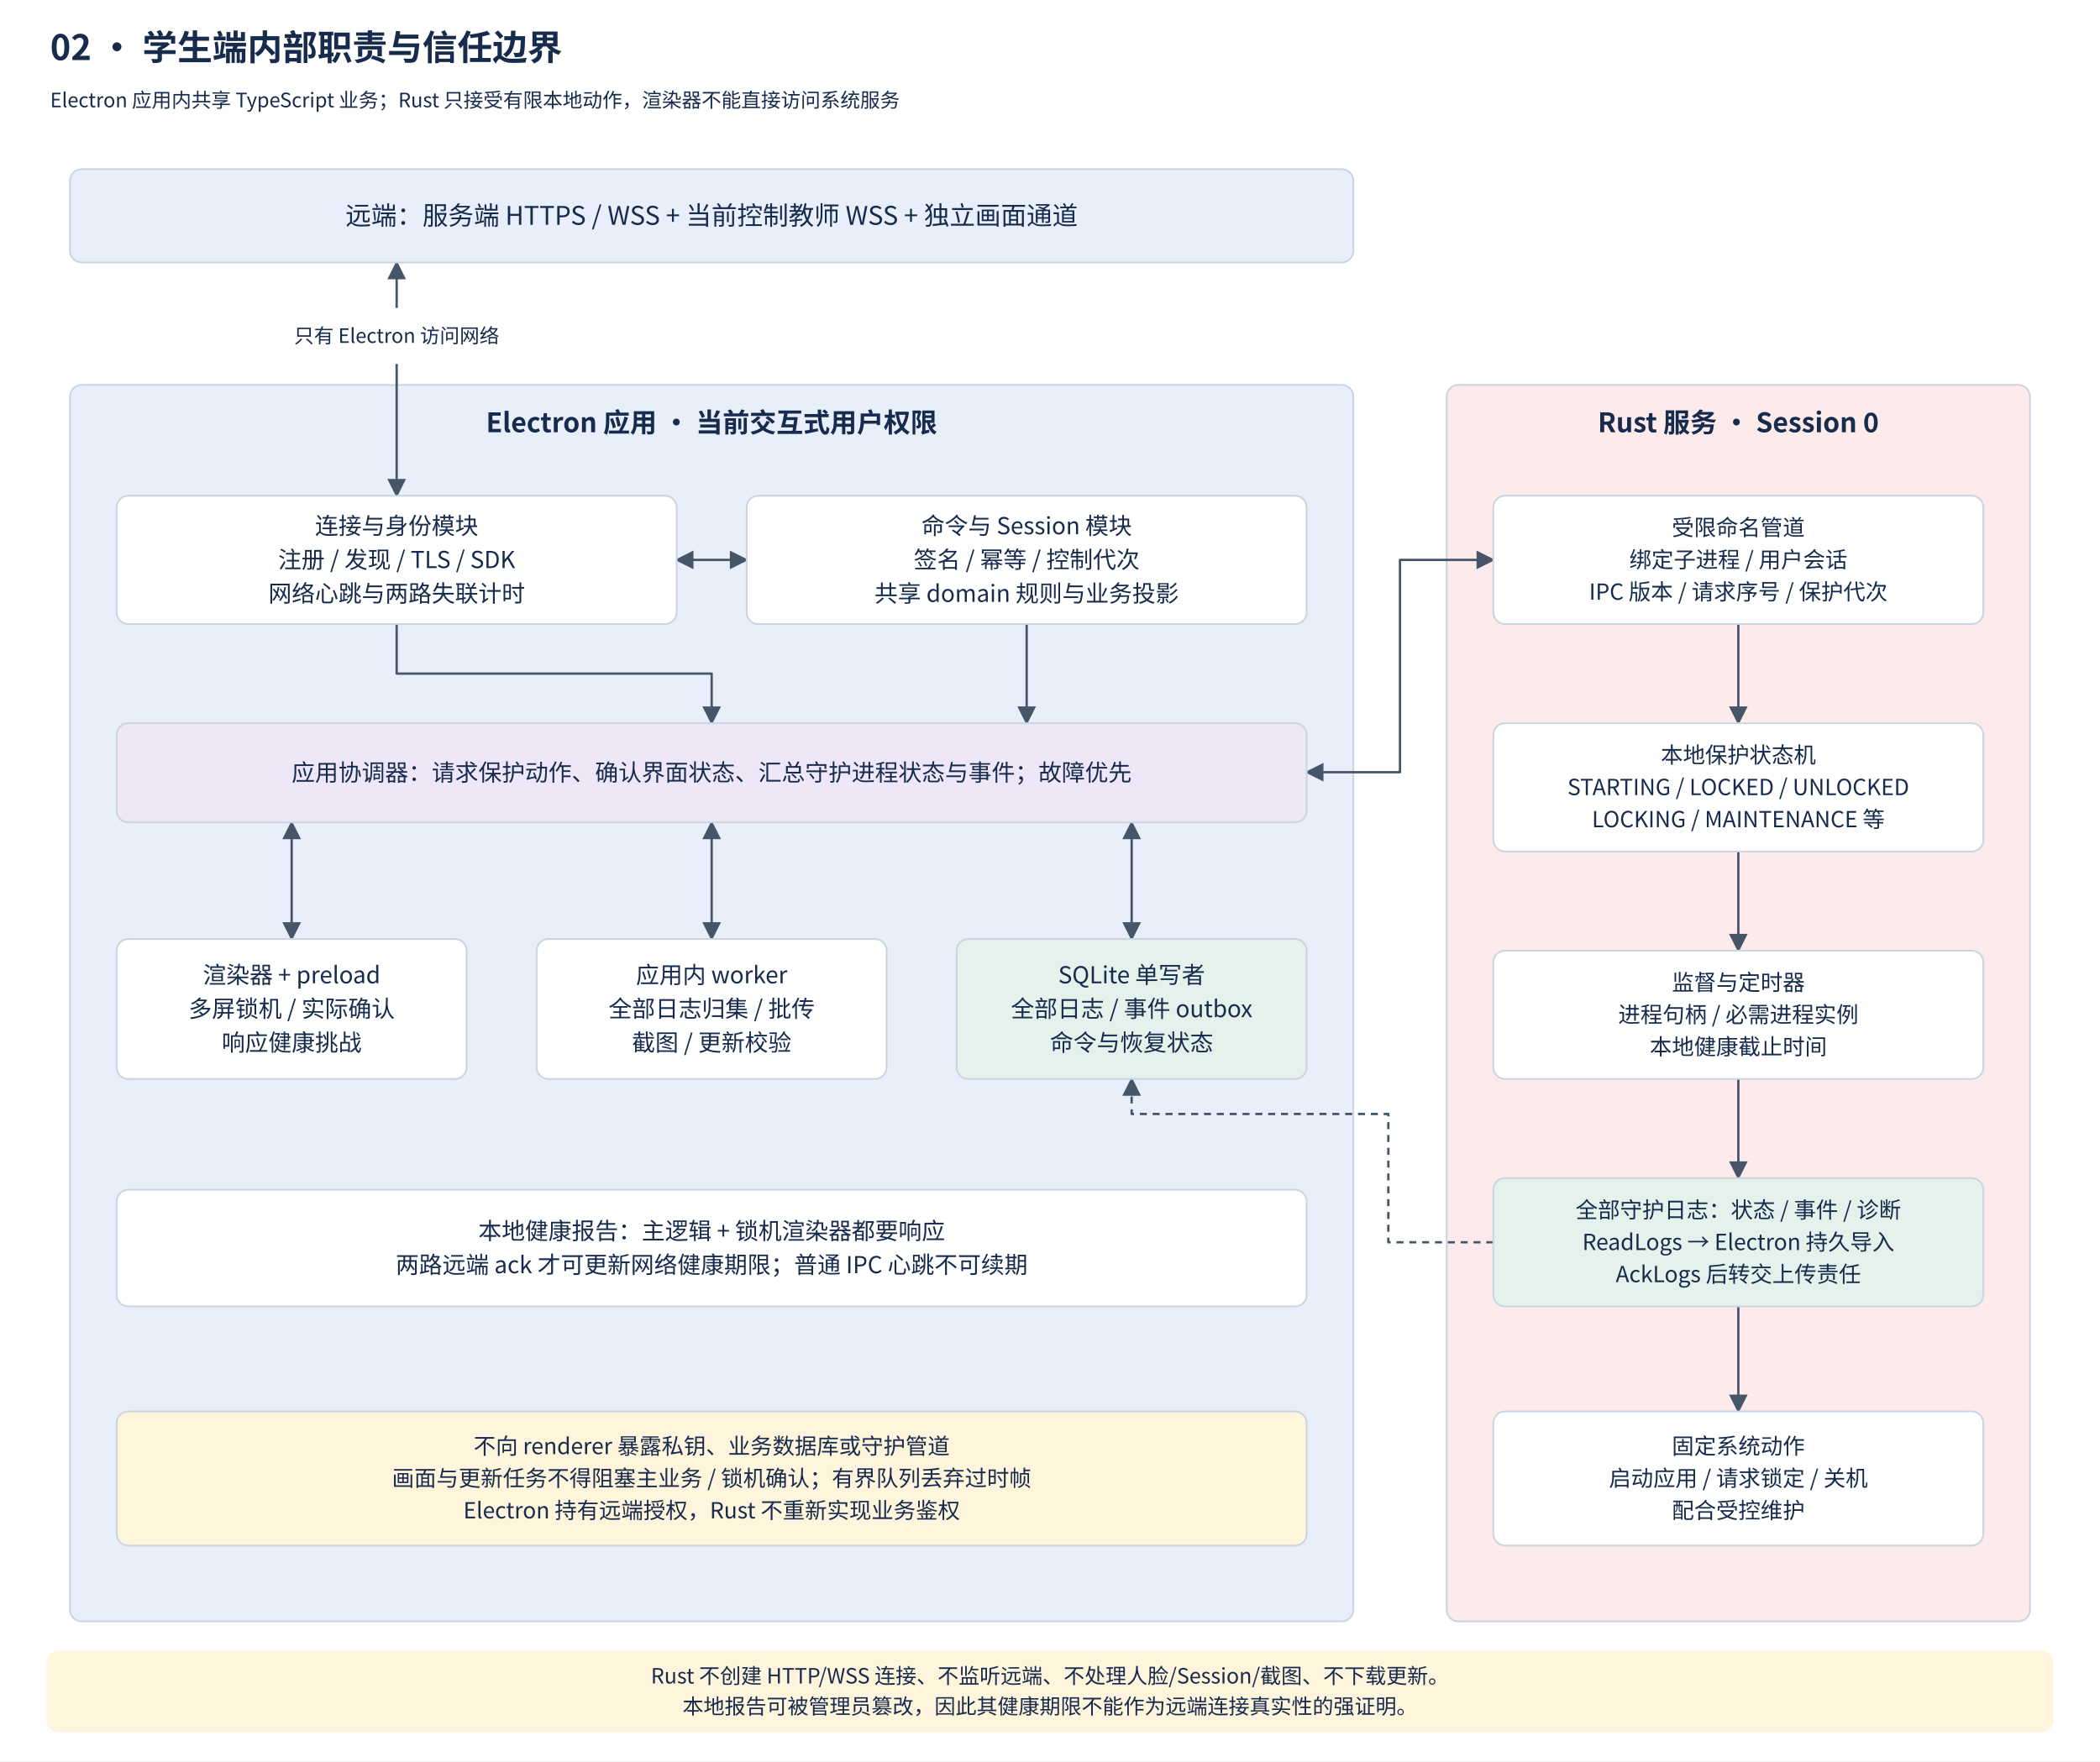
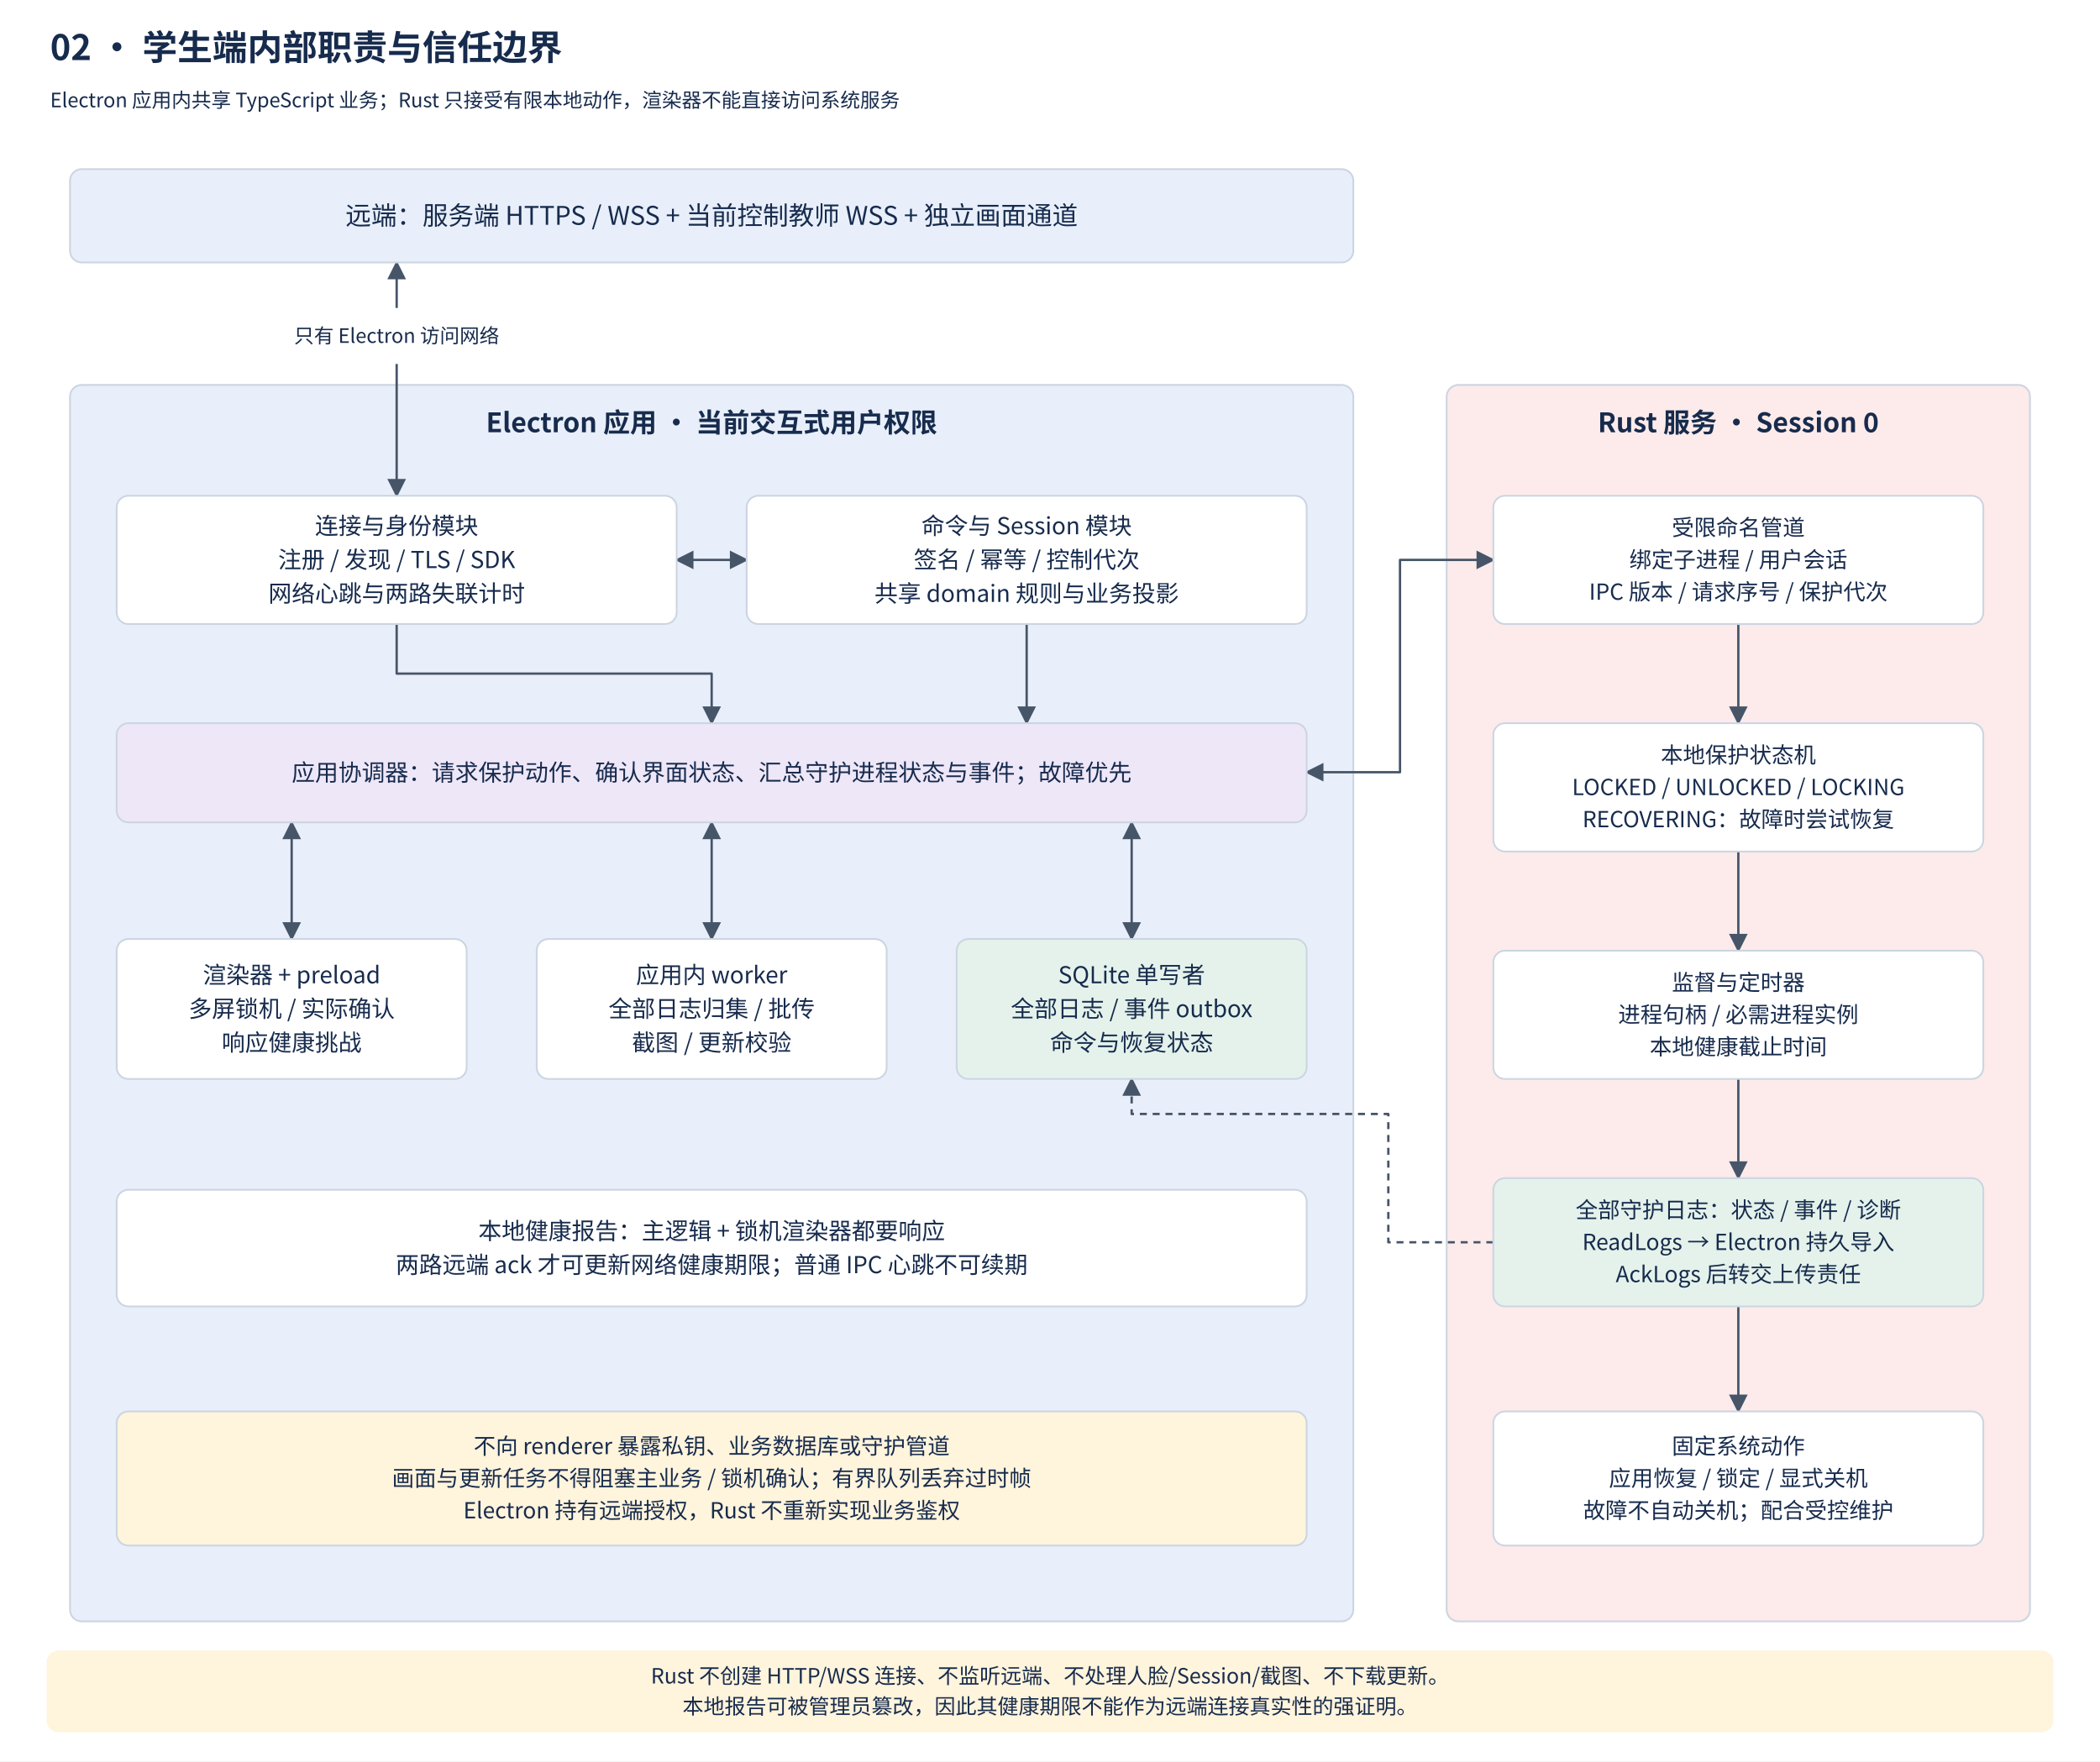
<svg xmlns="http://www.w3.org/2000/svg" width="1800" height="1510" viewBox="0 0 1800 1510" role="img" aria-labelledby="title desc">
  <defs>
    <marker id="arrow" viewBox="0 0 10 10" refX="9" refY="5" markerWidth="8" markerHeight="8" orient="auto-start-reverse">
      <path d="M 0 0 L 10 5 L 0 10 z" fill="#475569" />
    </marker>
  </defs>
  <rect width="1800" height="1510" fill="#ffffff" />
  <rect x="60" y="330" width="1100" height="1060" rx="10" fill="#e8effa" stroke="#cbd5e1" stroke-width="1.5" />
  <text x="610.0" y="866.3" text-anchor="middle" font-family="Microsoft YaHei, Noto Sans CJK SC, sans-serif" font-size="18" font-weight="400" fill="#172b4d" />
  <rect x="1240" y="330" width="500" height="1060" rx="10" fill="#fcebea" stroke="#cbd5e1" stroke-width="1.5" />
  <text x="1490.0" y="866.3" text-anchor="middle" font-family="Microsoft YaHei, Noto Sans CJK SC, sans-serif" font-size="18" font-weight="400" fill="#172b4d" />
  <polyline points="340,225 340,425" fill="none" stroke="#475569" stroke-width="2" stroke-linejoin="round" marker-end="url(#arrow)" marker-start="url(#arrow)" />
  <polyline points="580,480 640,480" fill="none" stroke="#475569" stroke-width="2" stroke-linejoin="round" marker-end="url(#arrow)" marker-start="url(#arrow)" />
  <polyline points="340.0,535 340.0,577.5 610.0,577.5 610.0,620" fill="none" stroke="#475569" stroke-width="2" stroke-linejoin="round" marker-end="url(#arrow)" />
  <polyline points="880,535 880,620" fill="none" stroke="#475569" stroke-width="2" stroke-linejoin="round" marker-end="url(#arrow)" />
  <polyline points="250,705 250,805" fill="none" stroke="#475569" stroke-width="2" stroke-linejoin="round" marker-end="url(#arrow)" marker-start="url(#arrow)" />
  <polyline points="610,705 610,805" fill="none" stroke="#475569" stroke-width="2" stroke-linejoin="round" marker-end="url(#arrow)" marker-start="url(#arrow)" />
  <polyline points="970,705 970,805" fill="none" stroke="#475569" stroke-width="2" stroke-linejoin="round" marker-end="url(#arrow)" marker-start="url(#arrow)" />
  <polyline points="1490.0,535 1490.0,620" fill="none" stroke="#475569" stroke-width="2" stroke-linejoin="round" marker-end="url(#arrow)" />
  <polyline points="1490.0,730 1490.0,815" fill="none" stroke="#475569" stroke-width="2" stroke-linejoin="round" marker-end="url(#arrow)" />
  <polyline points="1490.0,925 1490.0,1010" fill="none" stroke="#475569" stroke-width="2" stroke-linejoin="round" marker-end="url(#arrow)" />
  <polyline points="1490.0,1120 1490.0,1210" fill="none" stroke="#475569" stroke-width="2" stroke-linejoin="round" marker-end="url(#arrow)" />
  <polyline points="1120,662 1200,662 1200,480 1280,480" fill="none" stroke="#475569" stroke-width="2" stroke-linejoin="round" marker-end="url(#arrow)" marker-start="url(#arrow)" />
  <polyline points="1280,1065 1190,1065 1190,955 970,955 970,925" fill="none" stroke="#475569" stroke-width="2" stroke-linejoin="round" marker-end="url(#arrow)" stroke-dasharray="6 5" />
  <text x="43" y="51.5" text-anchor="start" font-family="Microsoft YaHei, Noto Sans CJK SC, sans-serif" font-size="30" font-weight="600" fill="#172b4d">02 · 学生端内部职责与信任边界</text>
  <text x="43" y="91.95" text-anchor="start" font-family="Microsoft YaHei, Noto Sans CJK SC, sans-serif" font-size="17" font-weight="400" fill="#172b4d">Electron 应用内共享 TypeScript 业务；Rust 只接受有限本地动作，渲染器不能直接访问系统服务</text>
  <rect x="60" y="145" width="1100" height="80" rx="10" fill="#e8effa" stroke="#cbd5e1" stroke-width="1.5" />
  <text x="610.0" y="192.7" text-anchor="middle" font-family="Microsoft YaHei, Noto Sans CJK SC, sans-serif" font-size="22" font-weight="400" fill="#172b4d">远端：服务端 HTTPS / WSS + 当前控制教师 WSS + 独立画面通道</text>
  <text x="610.0" y="370.55" text-anchor="middle" font-family="Microsoft YaHei, Noto Sans CJK SC, sans-serif" font-size="23" font-weight="600" fill="#172b4d">Electron 应用 · 当前交互式用户权限</text>
  <text x="1490.0" y="370.55" text-anchor="middle" font-family="Microsoft YaHei, Noto Sans CJK SC, sans-serif" font-size="23" font-weight="600" fill="#172b4d">Rust 服务 · Session 0</text>
  <rect x="100" y="425" width="480" height="110" rx="10" fill="#ffffff" stroke="#cbd5e1" stroke-width="1.5" />
  <text x="340.0" y="458.0" text-anchor="middle" font-family="Microsoft YaHei, Noto Sans CJK SC, sans-serif" font-size="20" font-weight="400" fill="#172b4d">连接与身份模块</text>
  <text x="340.0" y="487.0" text-anchor="middle" font-family="Microsoft YaHei, Noto Sans CJK SC, sans-serif" font-size="20" font-weight="400" fill="#172b4d">注册 / 发现 / TLS / SDK</text>
  <text x="340.0" y="516.0" text-anchor="middle" font-family="Microsoft YaHei, Noto Sans CJK SC, sans-serif" font-size="20" font-weight="400" fill="#172b4d">网络心跳与两路失联计时</text>
  <rect x="640" y="425" width="480" height="110" rx="10" fill="#ffffff" stroke="#cbd5e1" stroke-width="1.5" />
  <text x="880.0" y="458.0" text-anchor="middle" font-family="Microsoft YaHei, Noto Sans CJK SC, sans-serif" font-size="20" font-weight="400" fill="#172b4d">命令与 Session 模块</text>
  <text x="880.0" y="487.0" text-anchor="middle" font-family="Microsoft YaHei, Noto Sans CJK SC, sans-serif" font-size="20" font-weight="400" fill="#172b4d">签名 / 幂等 / 控制代次</text>
  <text x="880.0" y="516.0" text-anchor="middle" font-family="Microsoft YaHei, Noto Sans CJK SC, sans-serif" font-size="20" font-weight="400" fill="#172b4d">共享 domain 规则与业务投影</text>
  <rect x="155" y="264" width="370" height="48" rx="10" fill="#ffffff" stroke="none" stroke-width="1.5" />
  <text x="340.0" y="293.95" text-anchor="middle" font-family="Microsoft YaHei, Noto Sans CJK SC, sans-serif" font-size="17" font-weight="400" fill="#172b4d">只有 Electron 访问网络</text>
  <rect x="100" y="620" width="1020" height="85" rx="10" fill="#eee7f8" stroke="#cbd5e1" stroke-width="1.5" />
  <text x="610.0" y="669.5" text-anchor="middle" font-family="Microsoft YaHei, Noto Sans CJK SC, sans-serif" font-size="20" font-weight="400" fill="#172b4d">应用协调器：请求保护动作、确认界面状态、汇总守护进程状态与事件；故障优先</text>
  <rect x="100" y="805" width="300" height="120" rx="10" fill="#ffffff" stroke="#cbd5e1" stroke-width="1.5" />
  <text x="250.0" y="843.0" text-anchor="middle" font-family="Microsoft YaHei, Noto Sans CJK SC, sans-serif" font-size="20" font-weight="400" fill="#172b4d">渲染器 + preload</text>
  <text x="250.0" y="872.0" text-anchor="middle" font-family="Microsoft YaHei, Noto Sans CJK SC, sans-serif" font-size="20" font-weight="400" fill="#172b4d">多屏锁机 / 实际确认</text>
  <text x="250.0" y="901.0" text-anchor="middle" font-family="Microsoft YaHei, Noto Sans CJK SC, sans-serif" font-size="20" font-weight="400" fill="#172b4d">响应健康挑战</text>
  <rect x="460" y="805" width="300" height="120" rx="10" fill="#ffffff" stroke="#cbd5e1" stroke-width="1.5" />
  <text x="610.0" y="843.0" text-anchor="middle" font-family="Microsoft YaHei, Noto Sans CJK SC, sans-serif" font-size="20" font-weight="400" fill="#172b4d">应用内 worker</text>
  <text x="610.0" y="872.0" text-anchor="middle" font-family="Microsoft YaHei, Noto Sans CJK SC, sans-serif" font-size="20" font-weight="400" fill="#172b4d">全部日志归集 / 批传</text>
  <text x="610.0" y="901.0" text-anchor="middle" font-family="Microsoft YaHei, Noto Sans CJK SC, sans-serif" font-size="20" font-weight="400" fill="#172b4d">截图 / 更新校验</text>
  <rect x="820" y="805" width="300" height="120" rx="10" fill="#e4f2eb" stroke="#cbd5e1" stroke-width="1.5" />
  <text x="970.0" y="843.0" text-anchor="middle" font-family="Microsoft YaHei, Noto Sans CJK SC, sans-serif" font-size="20" font-weight="400" fill="#172b4d">SQLite 单写者</text>
  <text x="970.0" y="872.0" text-anchor="middle" font-family="Microsoft YaHei, Noto Sans CJK SC, sans-serif" font-size="20" font-weight="400" fill="#172b4d">全部日志 / 事件 outbox</text>
  <text x="970.0" y="901.0" text-anchor="middle" font-family="Microsoft YaHei, Noto Sans CJK SC, sans-serif" font-size="20" font-weight="400" fill="#172b4d">命令与恢复状态</text>
  <rect x="100" y="1020" width="1020" height="100" rx="10" fill="#ffffff" stroke="#cbd5e1" stroke-width="1.5" />
  <text x="610.0" y="1062.5" text-anchor="middle" font-family="Microsoft YaHei, Noto Sans CJK SC, sans-serif" font-size="20" font-weight="400" fill="#172b4d">本地健康报告：主逻辑 + 锁机渲染器都要响应</text>
  <text x="610.0" y="1091.5" text-anchor="middle" font-family="Microsoft YaHei, Noto Sans CJK SC, sans-serif" font-size="20" font-weight="400" fill="#172b4d">两路远端 ack 才可更新网络健康期限；普通 IPC 心跳不可续期</text>
  <rect x="100" y="1210" width="1020" height="115" rx="10" fill="#fff4dc" stroke="#cbd5e1" stroke-width="1.5" />
  <text x="610.0" y="1246.6" text-anchor="middle" font-family="Microsoft YaHei, Noto Sans CJK SC, sans-serif" font-size="19" font-weight="400" fill="#172b4d">不向 renderer 暴露私钥、业务数据库或守护管道</text>
  <text x="610.0" y="1274.15" text-anchor="middle" font-family="Microsoft YaHei, Noto Sans CJK SC, sans-serif" font-size="19" font-weight="400" fill="#172b4d">画面与更新任务不得阻塞主业务 / 锁机确认；有界队列丢弃过时帧</text>
  <text x="610.0" y="1301.7" text-anchor="middle" font-family="Microsoft YaHei, Noto Sans CJK SC, sans-serif" font-size="19" font-weight="400" fill="#172b4d">Electron 持有远端授权，Rust 不重新实现业务鉴权</text>
  <rect x="1280" y="425" width="420" height="110" rx="10" fill="#ffffff" stroke="#cbd5e1" stroke-width="1.5" />
  <text x="1490.0" y="459.1" text-anchor="middle" font-family="Microsoft YaHei, Noto Sans CJK SC, sans-serif" font-size="19" font-weight="400" fill="#172b4d">受限命名管道</text>
  <text x="1490.0" y="486.65" text-anchor="middle" font-family="Microsoft YaHei, Noto Sans CJK SC, sans-serif" font-size="19" font-weight="400" fill="#172b4d">绑定子进程 / 用户会话</text>
  <text x="1490.0" y="514.2" text-anchor="middle" font-family="Microsoft YaHei, Noto Sans CJK SC, sans-serif" font-size="19" font-weight="400" fill="#172b4d">IPC 版本 / 请求序号 / 保护代次</text>
  <rect x="1280" y="620" width="420" height="110" rx="10" fill="#ffffff" stroke="#cbd5e1" stroke-width="1.5" />
  <text x="1490.0" y="654.1" text-anchor="middle" font-family="Microsoft YaHei, Noto Sans CJK SC, sans-serif" font-size="19" font-weight="400" fill="#172b4d">本地保护状态机</text>
-   <text x="1490.0" y="681.65" text-anchor="middle" font-family="Microsoft YaHei, Noto Sans CJK SC, sans-serif" font-size="19" font-weight="400" fill="#172b4d">STARTING / LOCKED / UNLOCKED</text>
-   <text x="1490.0" y="709.2" text-anchor="middle" font-family="Microsoft YaHei, Noto Sans CJK SC, sans-serif" font-size="19" font-weight="400" fill="#172b4d">LOCKING / MAINTENANCE 等</text>
+   <text x="1490.0" y="681.65" text-anchor="middle" font-family="Microsoft YaHei, Noto Sans CJK SC, sans-serif" font-size="19" font-weight="400" fill="#172b4d">LOCKED / UNLOCKED / LOCKING</text>
+   <text x="1490.0" y="709.2" text-anchor="middle" font-family="Microsoft YaHei, Noto Sans CJK SC, sans-serif" font-size="19" font-weight="400" fill="#172b4d">RECOVERING：故障时尝试恢复</text>
  <rect x="1280" y="815" width="420" height="110" rx="10" fill="#ffffff" stroke="#cbd5e1" stroke-width="1.5" />
  <text x="1490.0" y="849.1" text-anchor="middle" font-family="Microsoft YaHei, Noto Sans CJK SC, sans-serif" font-size="19" font-weight="400" fill="#172b4d">监督与定时器</text>
  <text x="1490.0" y="876.65" text-anchor="middle" font-family="Microsoft YaHei, Noto Sans CJK SC, sans-serif" font-size="19" font-weight="400" fill="#172b4d">进程句柄 / 必需进程实例</text>
  <text x="1490.0" y="904.2" text-anchor="middle" font-family="Microsoft YaHei, Noto Sans CJK SC, sans-serif" font-size="19" font-weight="400" fill="#172b4d">本地健康截止时间</text>
  <rect x="1280" y="1010" width="420" height="110" rx="10" fill="#e4f2eb" stroke="#cbd5e1" stroke-width="1.5" />
  <text x="1490.0" y="1044.1" text-anchor="middle" font-family="Microsoft YaHei, Noto Sans CJK SC, sans-serif" font-size="19" font-weight="400" fill="#172b4d">全部守护日志：状态 / 事件 / 诊断</text>
  <text x="1490.0" y="1071.65" text-anchor="middle" font-family="Microsoft YaHei, Noto Sans CJK SC, sans-serif" font-size="19" font-weight="400" fill="#172b4d">ReadLogs → Electron 持久导入</text>
  <text x="1490.0" y="1099.2" text-anchor="middle" font-family="Microsoft YaHei, Noto Sans CJK SC, sans-serif" font-size="19" font-weight="400" fill="#172b4d">AckLogs 后转交上传责任</text>
  <rect x="1280" y="1210" width="420" height="115" rx="10" fill="#ffffff" stroke="#cbd5e1" stroke-width="1.5" />
  <text x="1490.0" y="1246.6" text-anchor="middle" font-family="Microsoft YaHei, Noto Sans CJK SC, sans-serif" font-size="19" font-weight="400" fill="#172b4d">固定系统动作</text>
-   <text x="1490.0" y="1274.15" text-anchor="middle" font-family="Microsoft YaHei, Noto Sans CJK SC, sans-serif" font-size="19" font-weight="400" fill="#172b4d">启动应用 / 请求锁定 / 关机</text>
-   <text x="1490.0" y="1301.7" text-anchor="middle" font-family="Microsoft YaHei, Noto Sans CJK SC, sans-serif" font-size="19" font-weight="400" fill="#172b4d">配合受控维护</text>
+   <text x="1490.0" y="1274.15" text-anchor="middle" font-family="Microsoft YaHei, Noto Sans CJK SC, sans-serif" font-size="19" font-weight="400" fill="#172b4d">应用恢复 / 锁定 / 显式关机</text>
+   <text x="1490.0" y="1301.7" text-anchor="middle" font-family="Microsoft YaHei, Noto Sans CJK SC, sans-serif" font-size="19" font-weight="400" fill="#172b4d">故障不自动关机；配合受控维护</text>
  <rect x="40" y="1415" width="1720" height="70" rx="10" fill="#fff4dc" stroke="none" stroke-width="1.5" />
  <text x="900.0" y="1443.25" text-anchor="middle" font-family="Microsoft YaHei, Noto Sans CJK SC, sans-serif" font-size="18" font-weight="400" fill="#172b4d">Rust 不创建 HTTP/WSS 连接、不监听远端、不处理人脸/Session/截图、不下载更新。</text>
  <text x="900.0" y="1469.35" text-anchor="middle" font-family="Microsoft YaHei, Noto Sans CJK SC, sans-serif" font-size="18" font-weight="400" fill="#172b4d">本地报告可被管理员篡改，因此其健康期限不能作为远端连接真实性的强证明。</text>
</svg>
